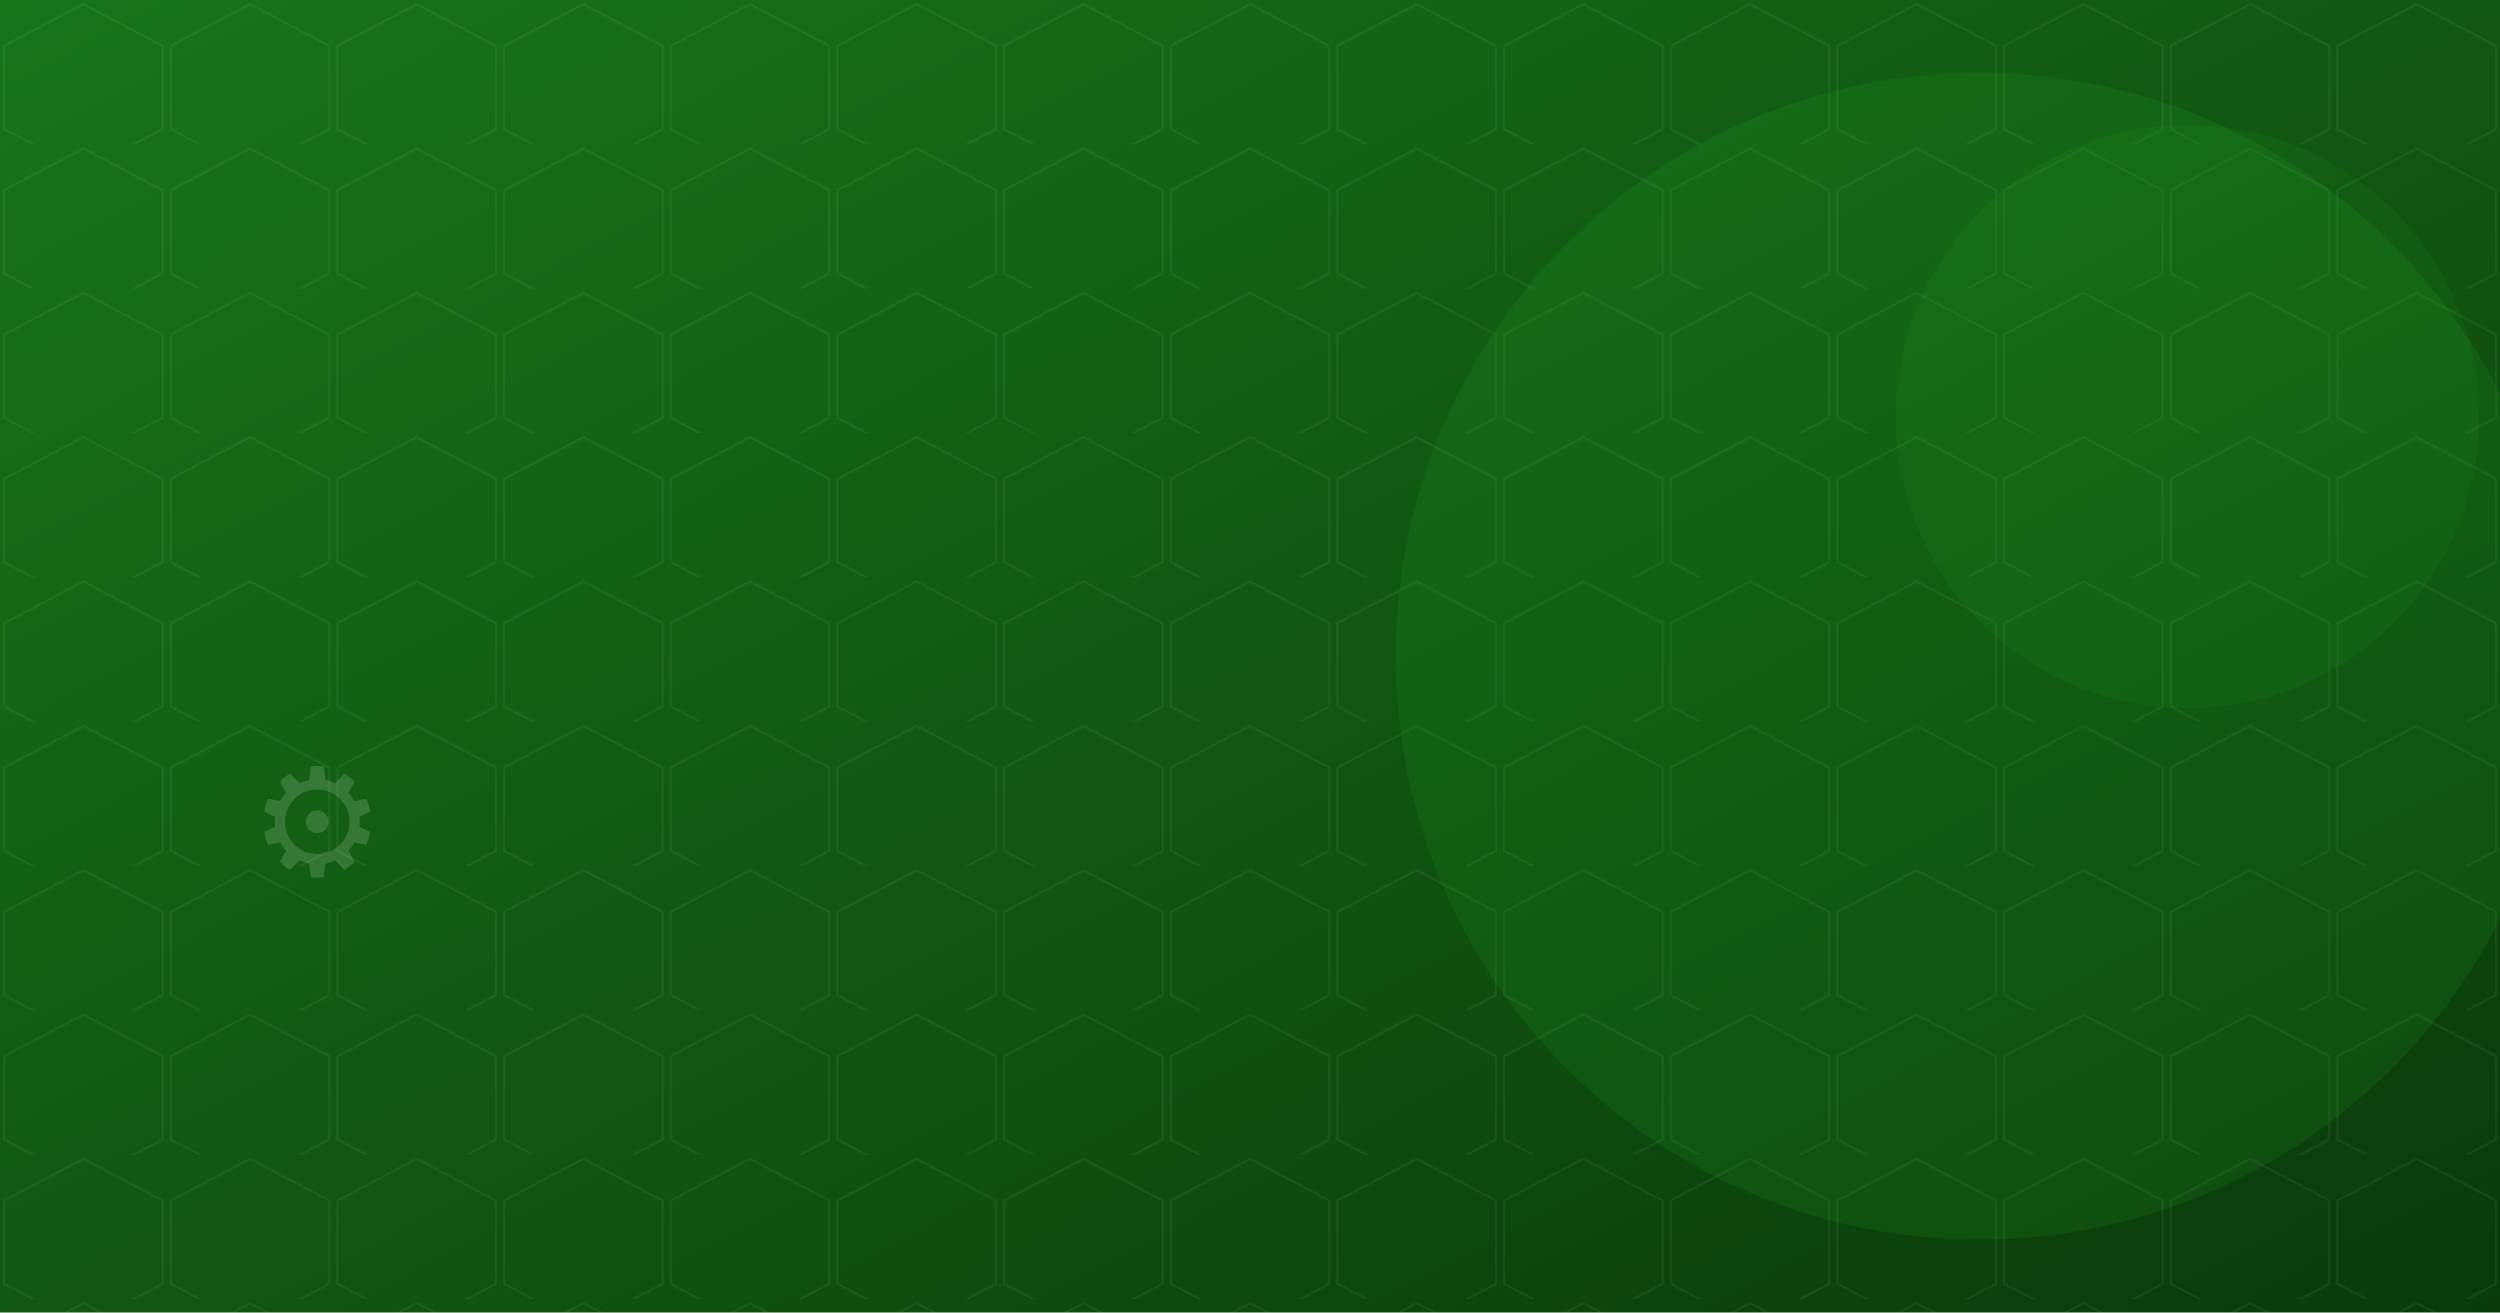
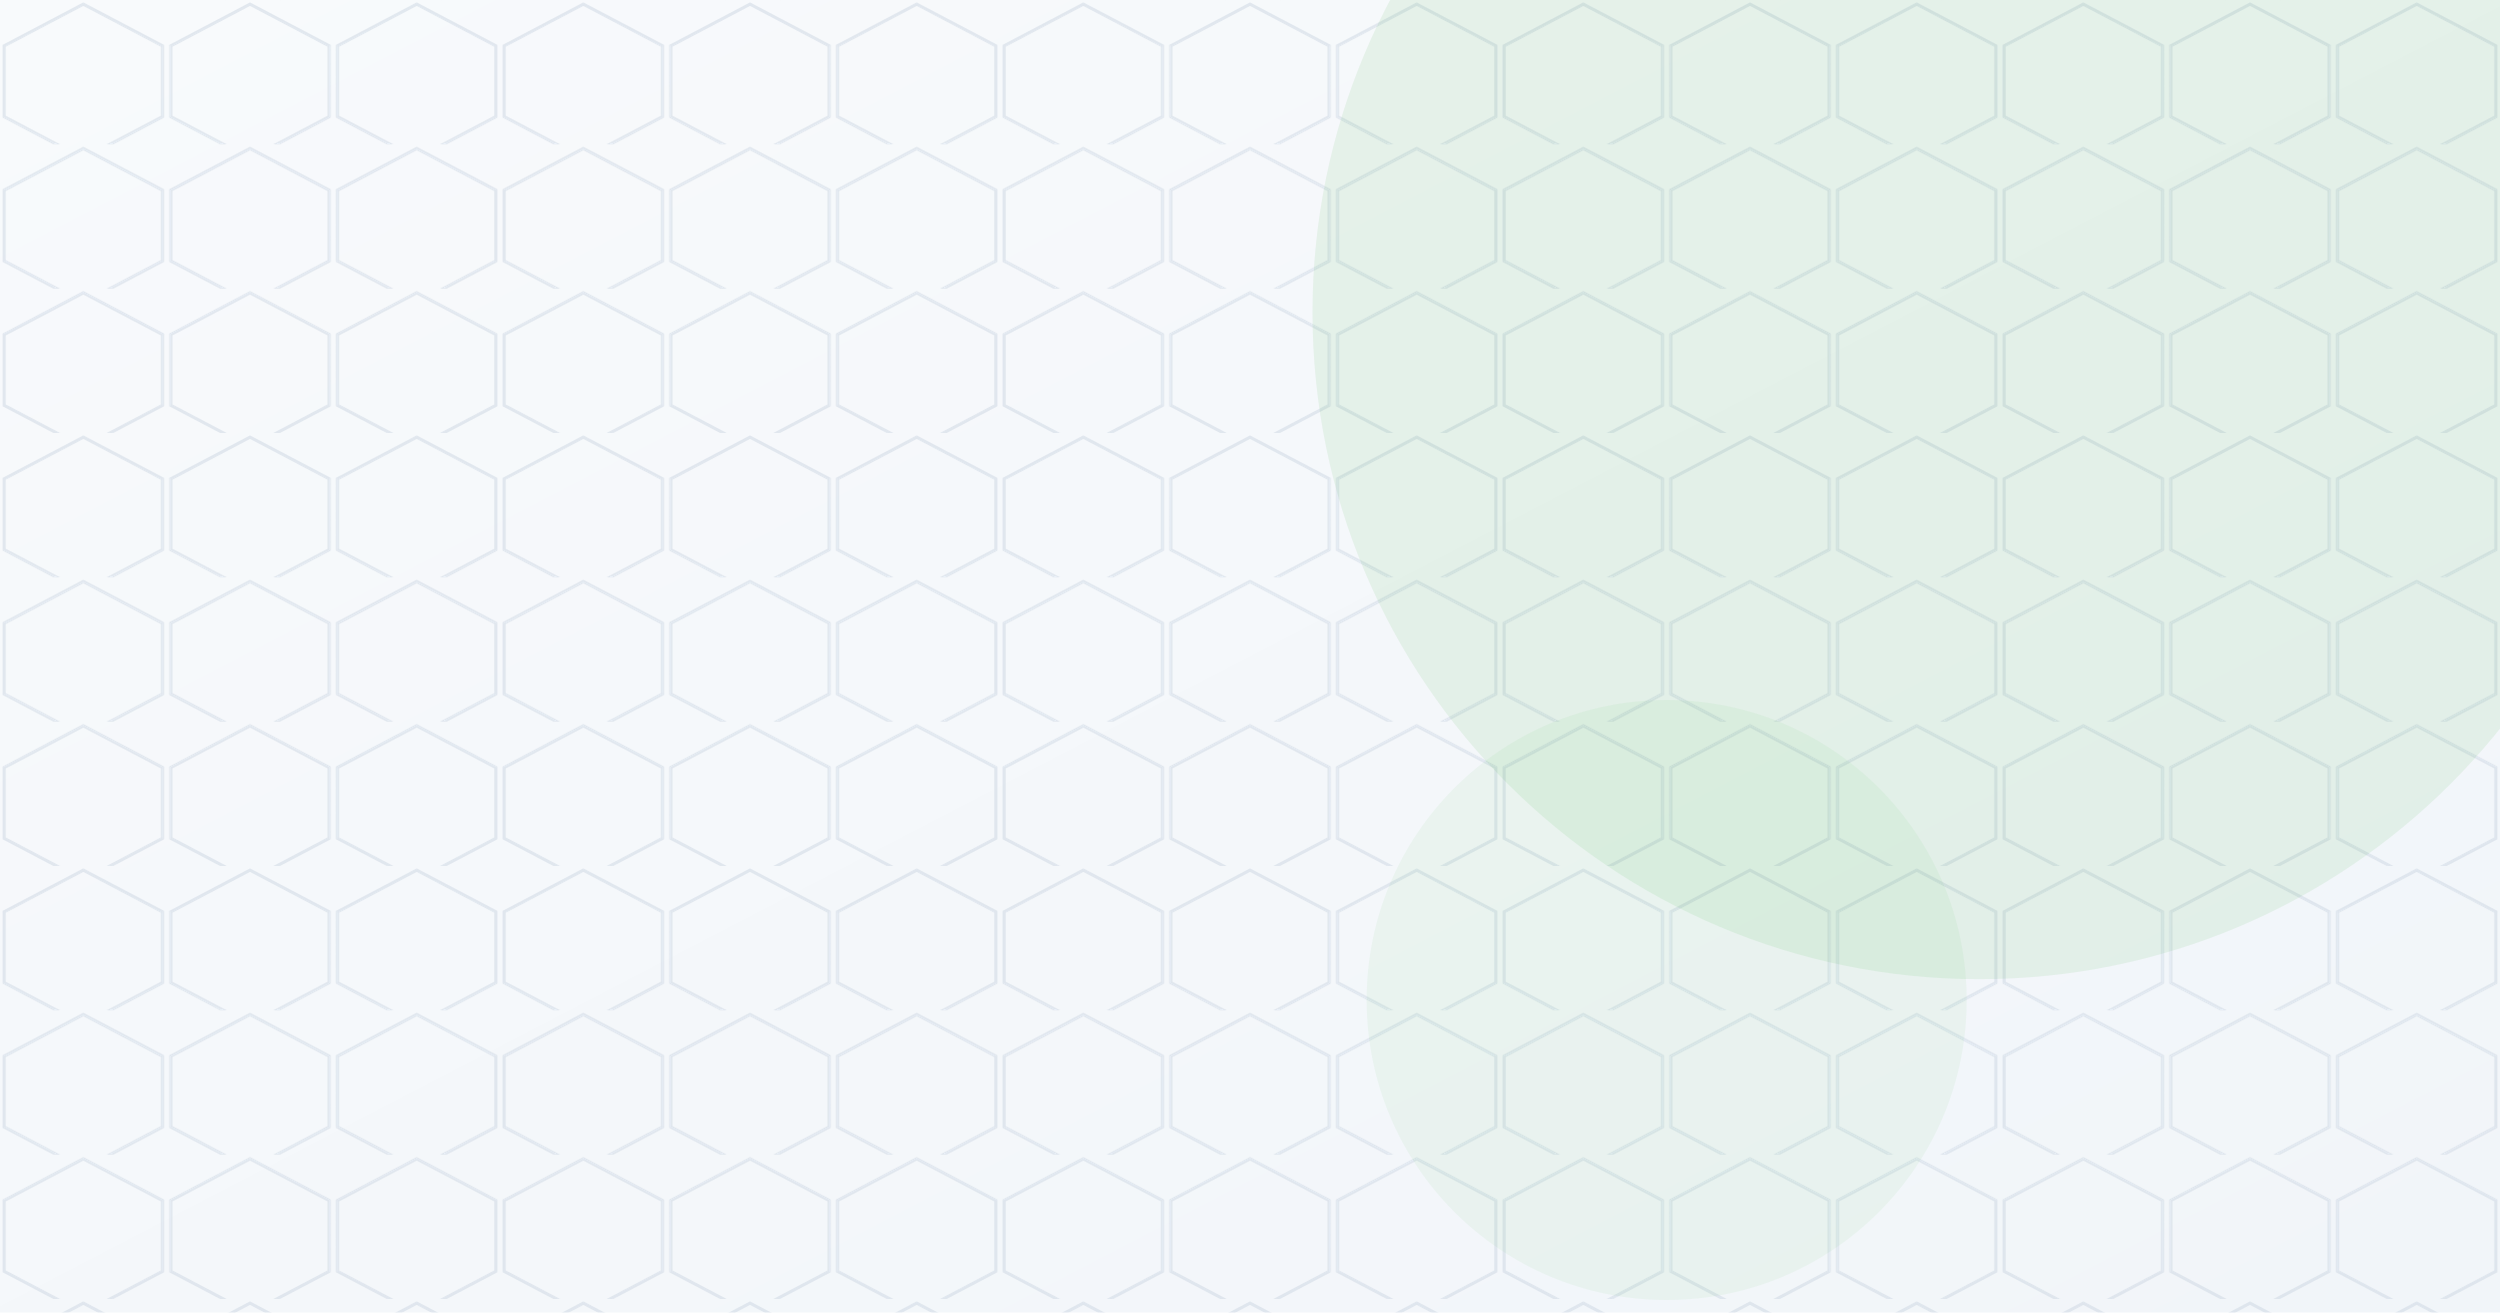
<svg xmlns="http://www.w3.org/2000/svg" width="1200" height="630" viewBox="0 0 1200 630">
  <defs>
-     <linearGradient id="bg" x1="0%" y1="0%" x2="100%" y2="100%">
-       <stop offset="0%" stop-color="#18751A" />
-       <stop offset="100%" stop-color="#0A3A0A" />
+     <linearGradient id="gcfa70b48" x1="0%" y1="0%" x2="100%" y2="100%">
+       <stop offset="0%" stop-color="#F8FAFC" />
+       <stop offset="100%" stop-color="#F1F5F9" />
    </linearGradient>
-     <pattern id="hex" x="0" y="0" width="80" height="69.28" patternUnits="userSpaceOnUse">
-       <polygon points="40,2 78,22 78,62 40,82 2,62 2,22" fill="none" stroke="rgba(255,255,255,0.06)" stroke-width="1" />
+     <pattern id="p213855d8" x="0" y="0" width="80" height="69.28" patternUnits="userSpaceOnUse">
+       <polygon points="40,2 78,22 78,56 40,76 2,56 2,22" fill="none" stroke="#CBD5E1" stroke-width="1.5" />
    </pattern>
  </defs>
-   <rect width="1200" height="630" fill="url(#bg)" />
-   <rect width="1200" height="630" fill="url(#hex)" />
-   <circle cx="950" cy="315" r="280" fill="rgba(41,194,44,0.12)" />
-   <circle cx="1050" cy="200" r="140" fill="rgba(41,194,44,0.08)" />
-   <text x="120" y="420" font-family="Georgia, serif" font-size="72" font-weight="700" fill="rgba(255,255,255,0.15)">⚙️</text>
+   <rect width="1200" height="630" fill="url(#gcfa70b48)" />
+   <rect width="1200" height="630" fill="url(#p213855d8)" opacity="0.5" />
+   <circle cx="950" cy="150" r="320" fill="rgba(34,160,36,0.08)" />
+   <circle cx="800" cy="480" r="144" fill="rgba(34,160,36,0.05)" />
</svg>
